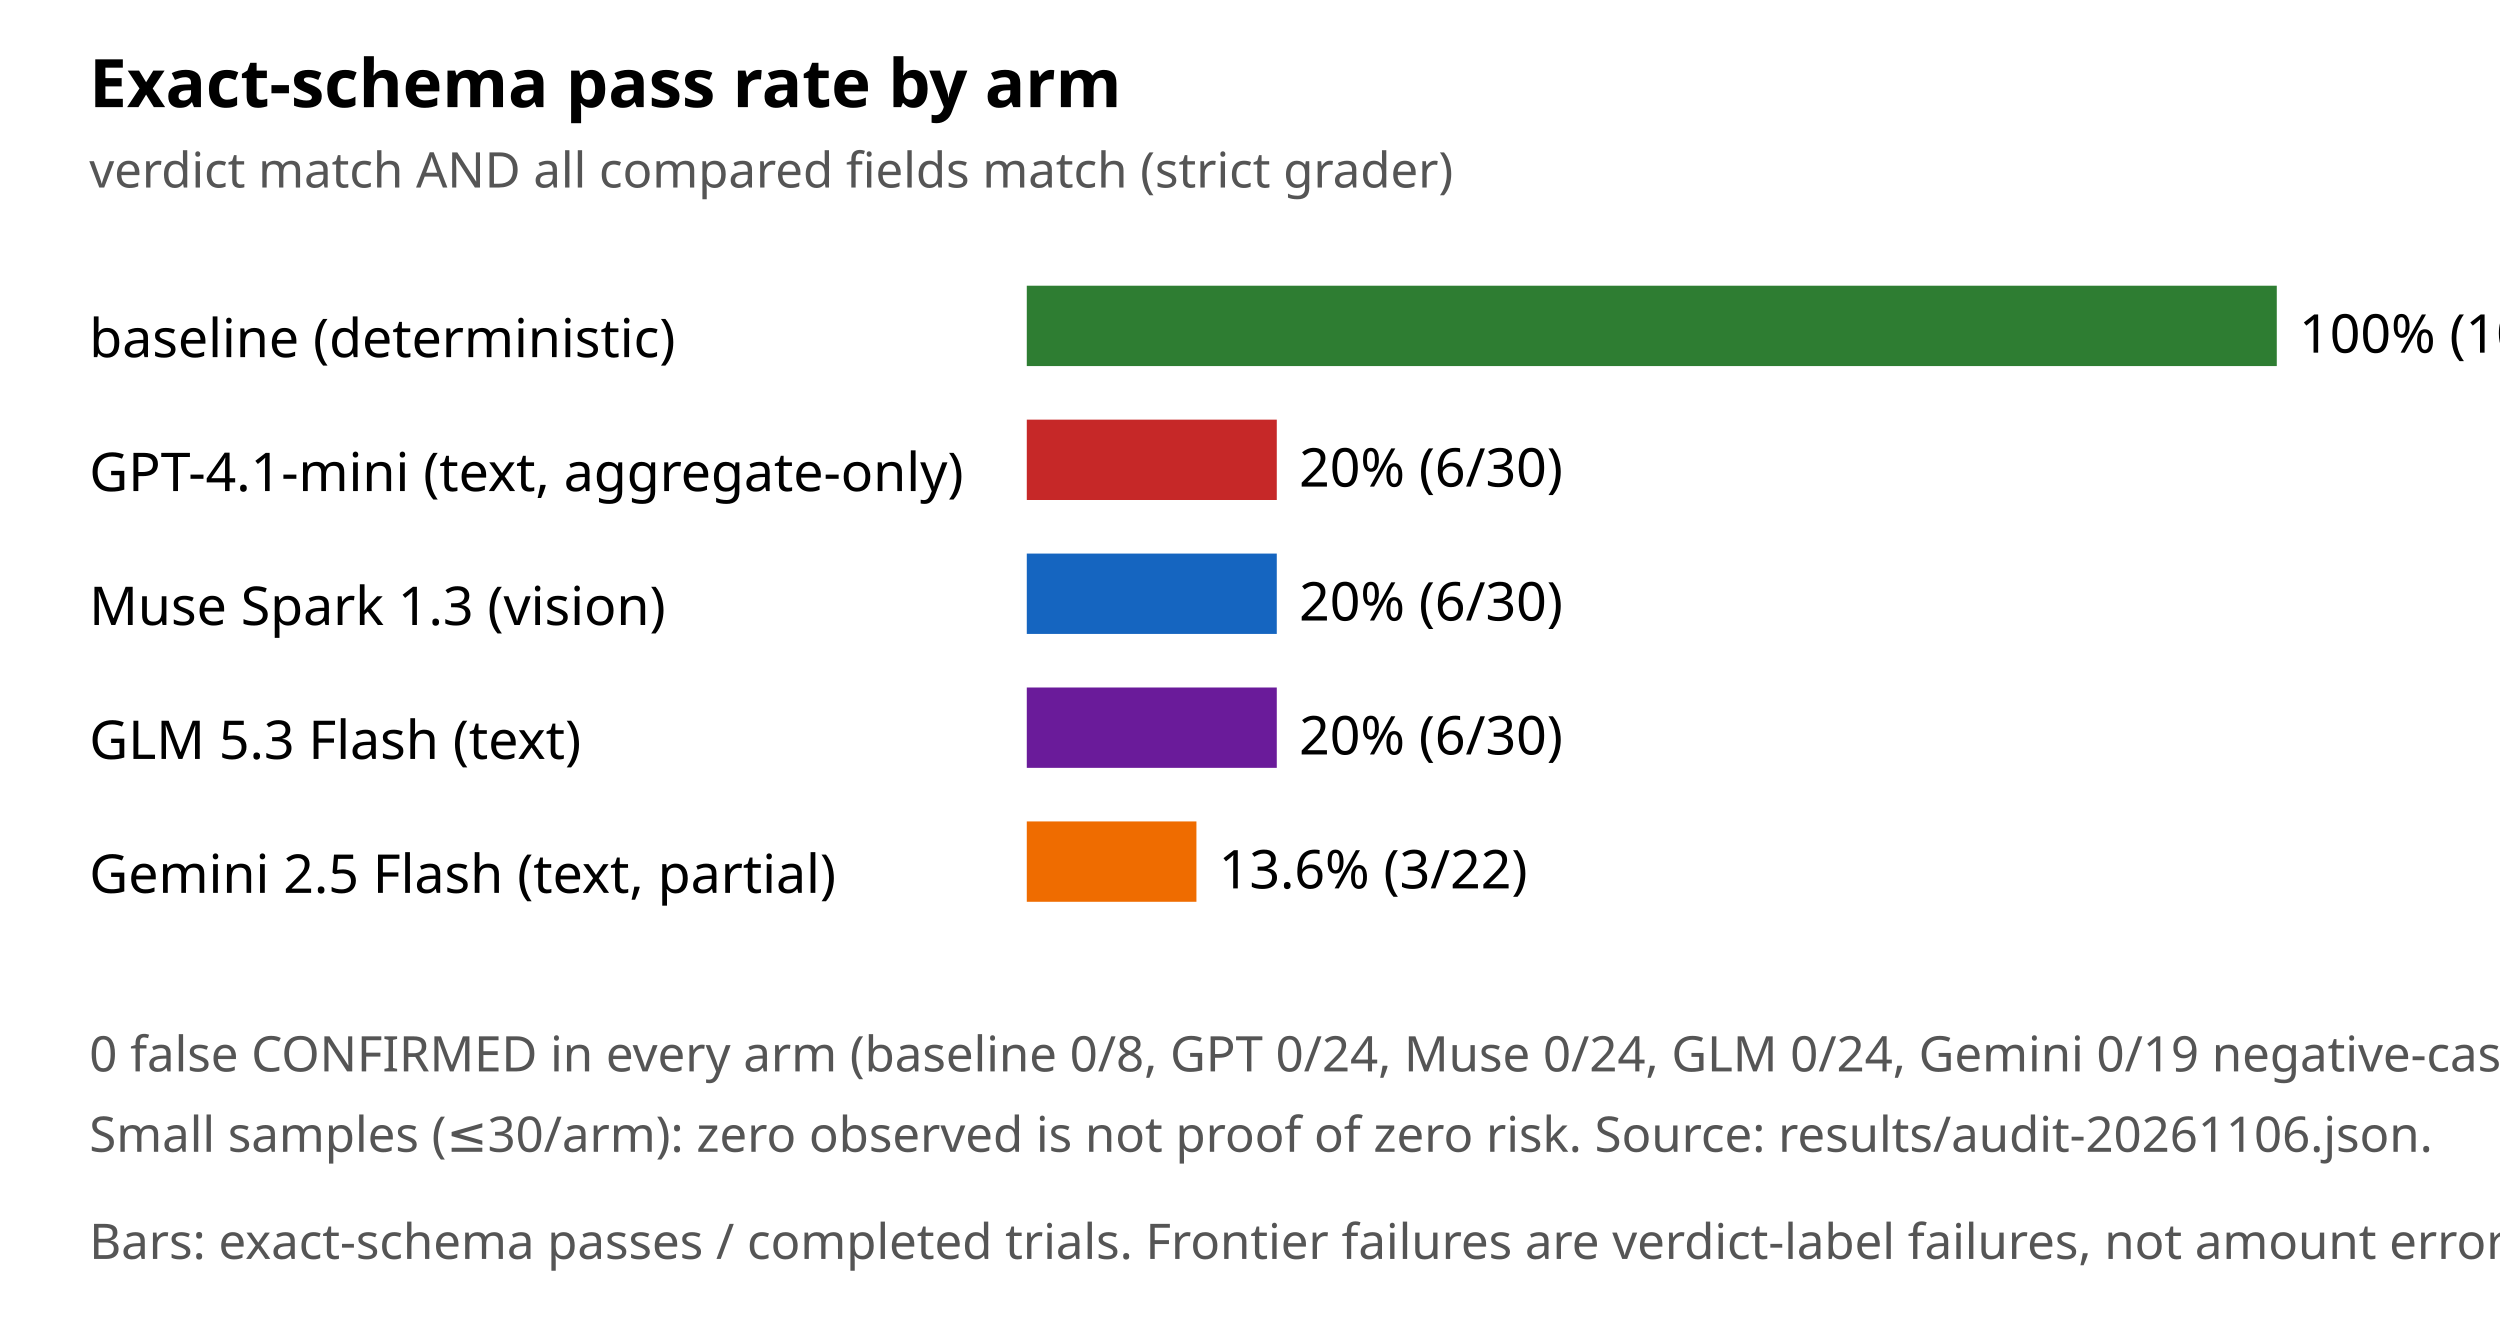
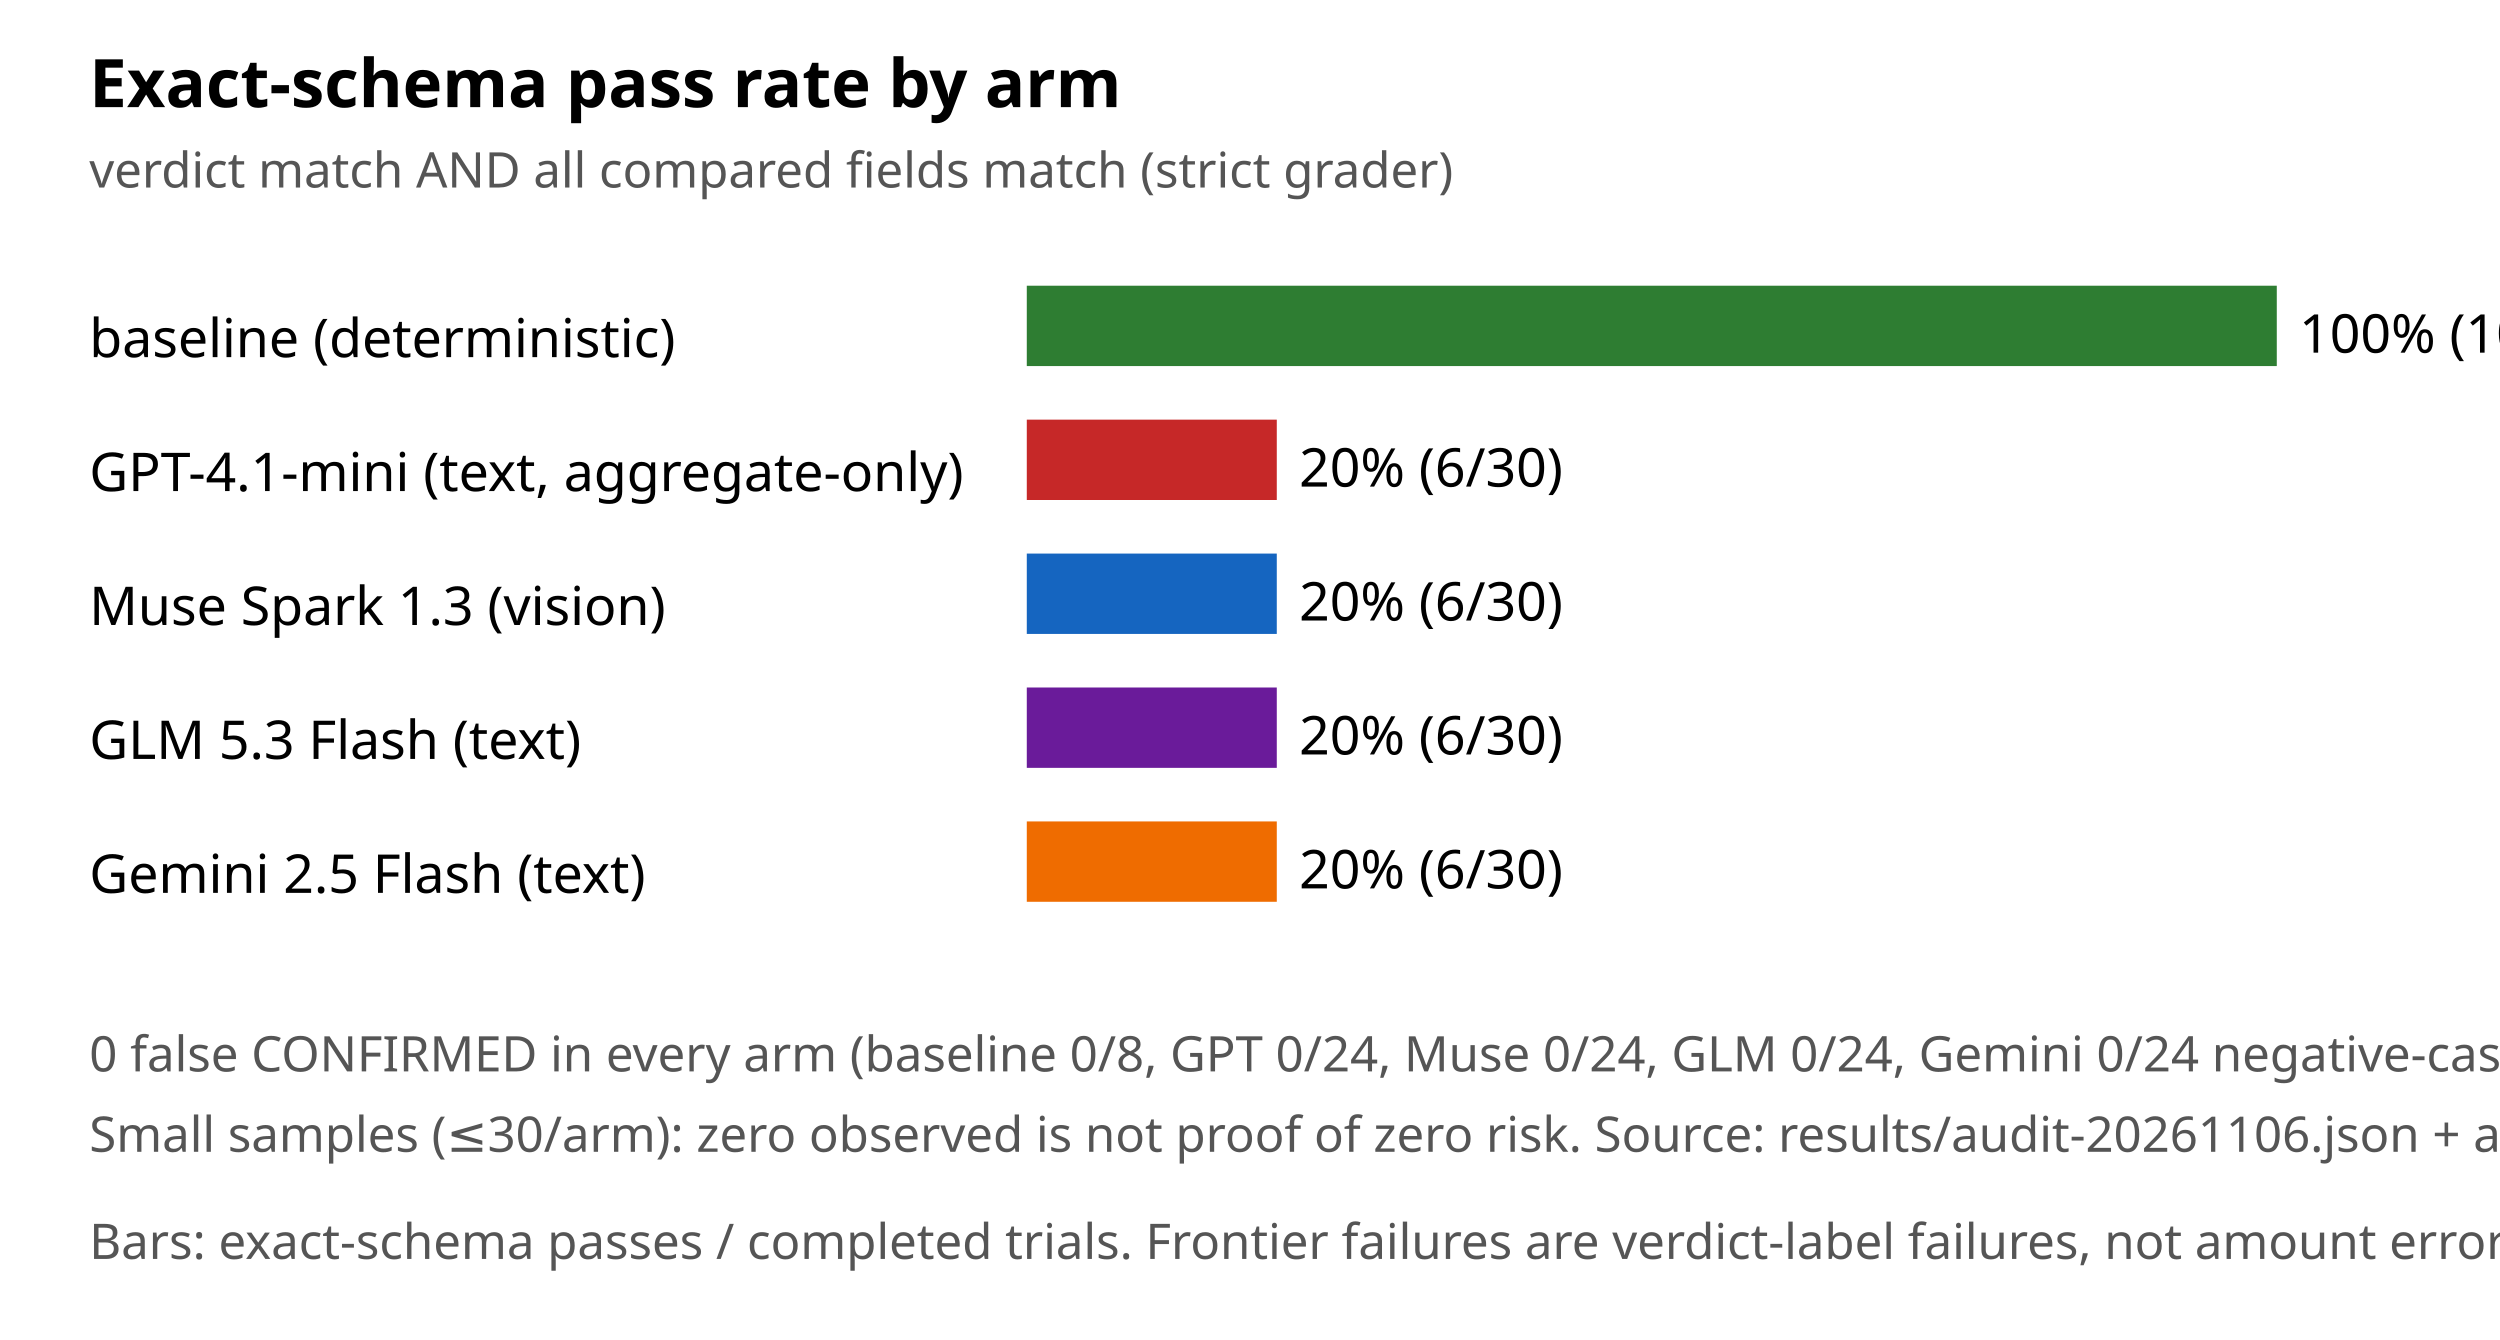
<svg xmlns="http://www.w3.org/2000/svg" width="560" height="300" role="img" aria-label="Exact-schema pass rate by arm">
  <text x="20" y="24" font-family="sans-serif" font-size="15" font-weight="bold">Exact-schema pass rate by arm</text>
  <text x="20" y="42" font-family="sans-serif" font-size="11" fill="#555">verdict match AND all compared fields match (strict grader)</text>
  <g font-family="sans-serif" font-size="12">
    <text x="20" y="80">baseline (deterministic)</text>
    <rect x="230" y="64" width="280" height="18" fill="#2e7d32" />
    <text x="515" y="79">100% (10/10)</text>
    <text x="20" y="110">GPT-4.1-mini (text, aggregate-only)</text>
    <rect x="230" y="94" width="56" height="18" fill="#c62828" />
    <text x="291" y="109">20% (6/30)</text>
    <text x="20" y="140">Muse Spark 1.3 (vision)</text>
    <rect x="230" y="124" width="56" height="18" fill="#1565c0" />
    <text x="291" y="139">20% (6/30)</text>
    <text x="20" y="170">GLM 5.3 Flash (text)</text>
    <rect x="230" y="154" width="56" height="18" fill="#6a1b9a" />
    <text x="291" y="169">20% (6/30)</text>
-     <text x="20" y="200">Gemini 2.5 Flash (text, partial)</text>
-     <rect x="230" y="184" width="38" height="18" fill="#ef6c00" />
-     <text x="273" y="199">13.6% (3/22)</text>
+     <text x="20" y="200">Gemini 2.5 Flash (text)</text>
+     <rect x="230" y="184" width="56" height="18" fill="#ef6c00" />
+     <text x="291" y="199">20% (6/30)</text>
  </g>
-   <text x="20" y="240" font-family="sans-serif" font-size="11" fill="#555">0 false CONFIRMED in every arm (baseline 0/8, GPT 0/24, Muse 0/24, GLM 0/24, Gemini 0/19 negative-case trials).</text>
-   <text x="20" y="258" font-family="sans-serif" font-size="11" fill="#555">Small samples (≤30/arm): zero observed is not proof of zero risk. Source: results/audit-20261106.json.</text>
+   <text x="20" y="240" font-family="sans-serif" font-size="11" fill="#555">0 false CONFIRMED in every arm (baseline 0/8, GPT 0/24, Muse 0/24, GLM 0/24, Gemini 0/24 negative-case trials).</text>
+   <text x="20" y="258" font-family="sans-serif" font-size="11" fill="#555">Small samples (≤30/arm): zero observed is not proof of zero risk. Source: results/audit-20261106.json + audit-20261108-gemini-complete.json.</text>
  <text x="20" y="282" font-family="sans-serif" font-size="11" fill="#555">Bars: exact-schema passes / completed trials. Frontier failures are verdict-label failures, not amount errors.</text>
</svg>
